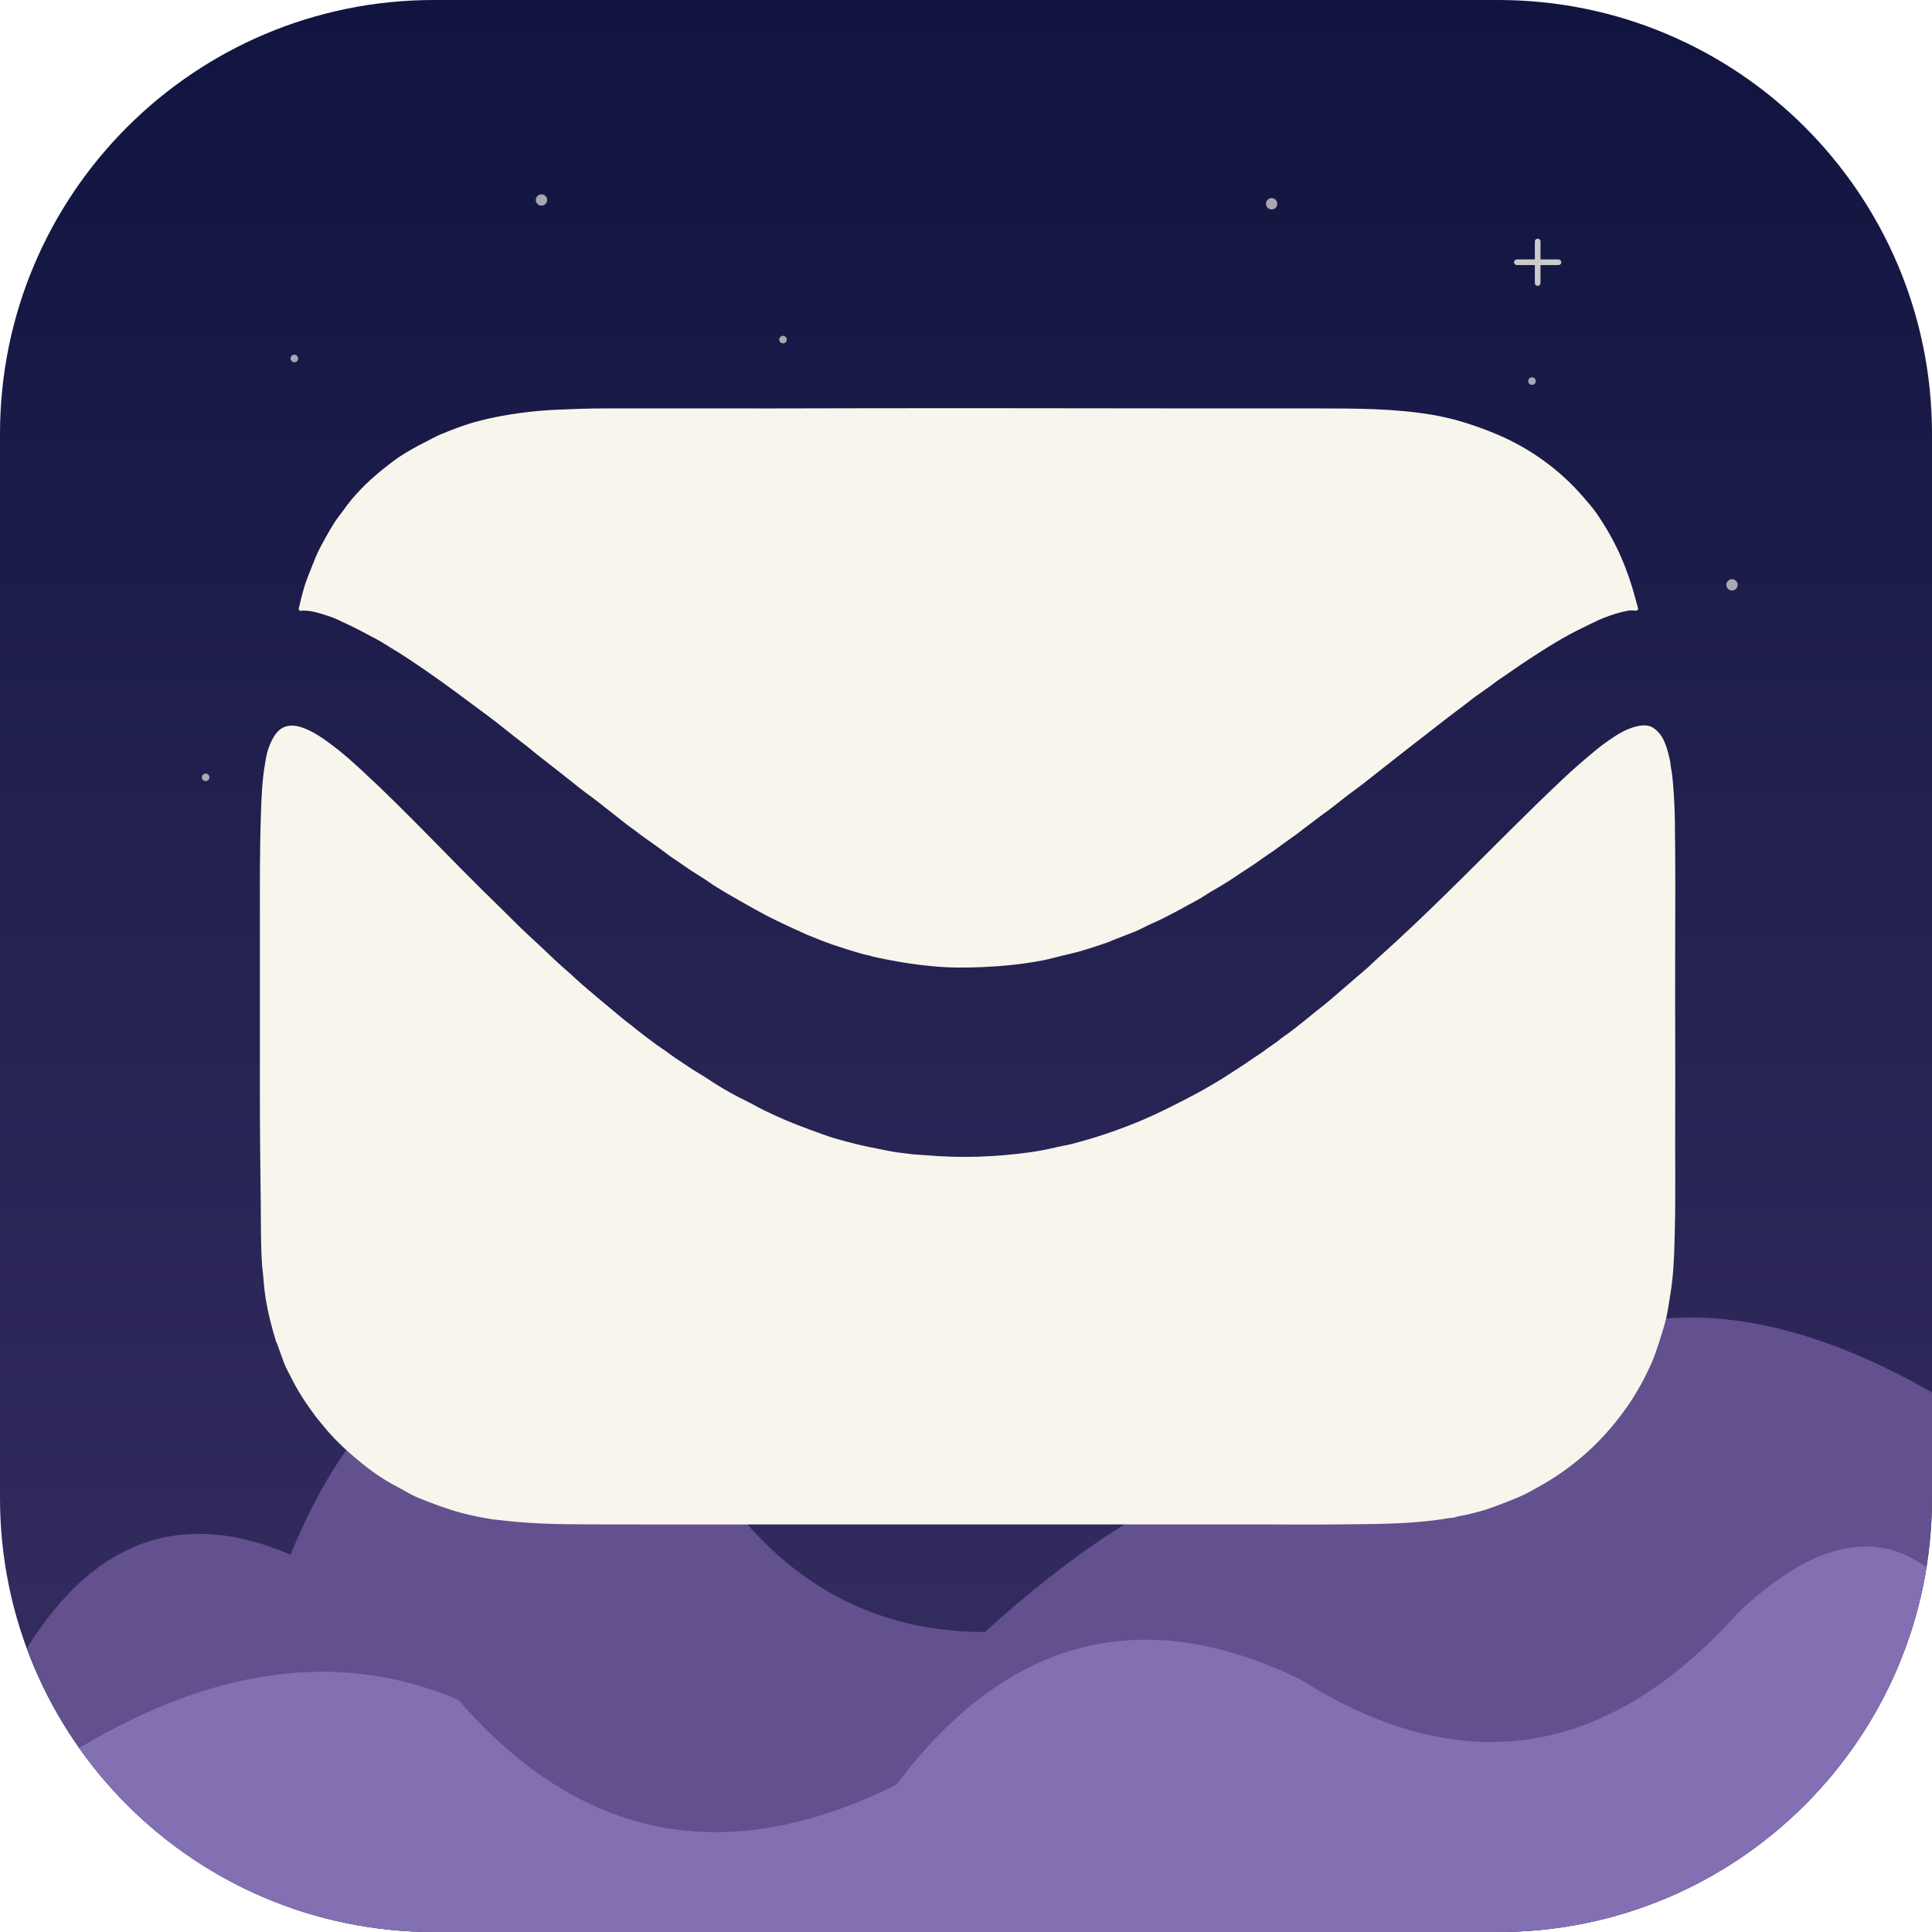
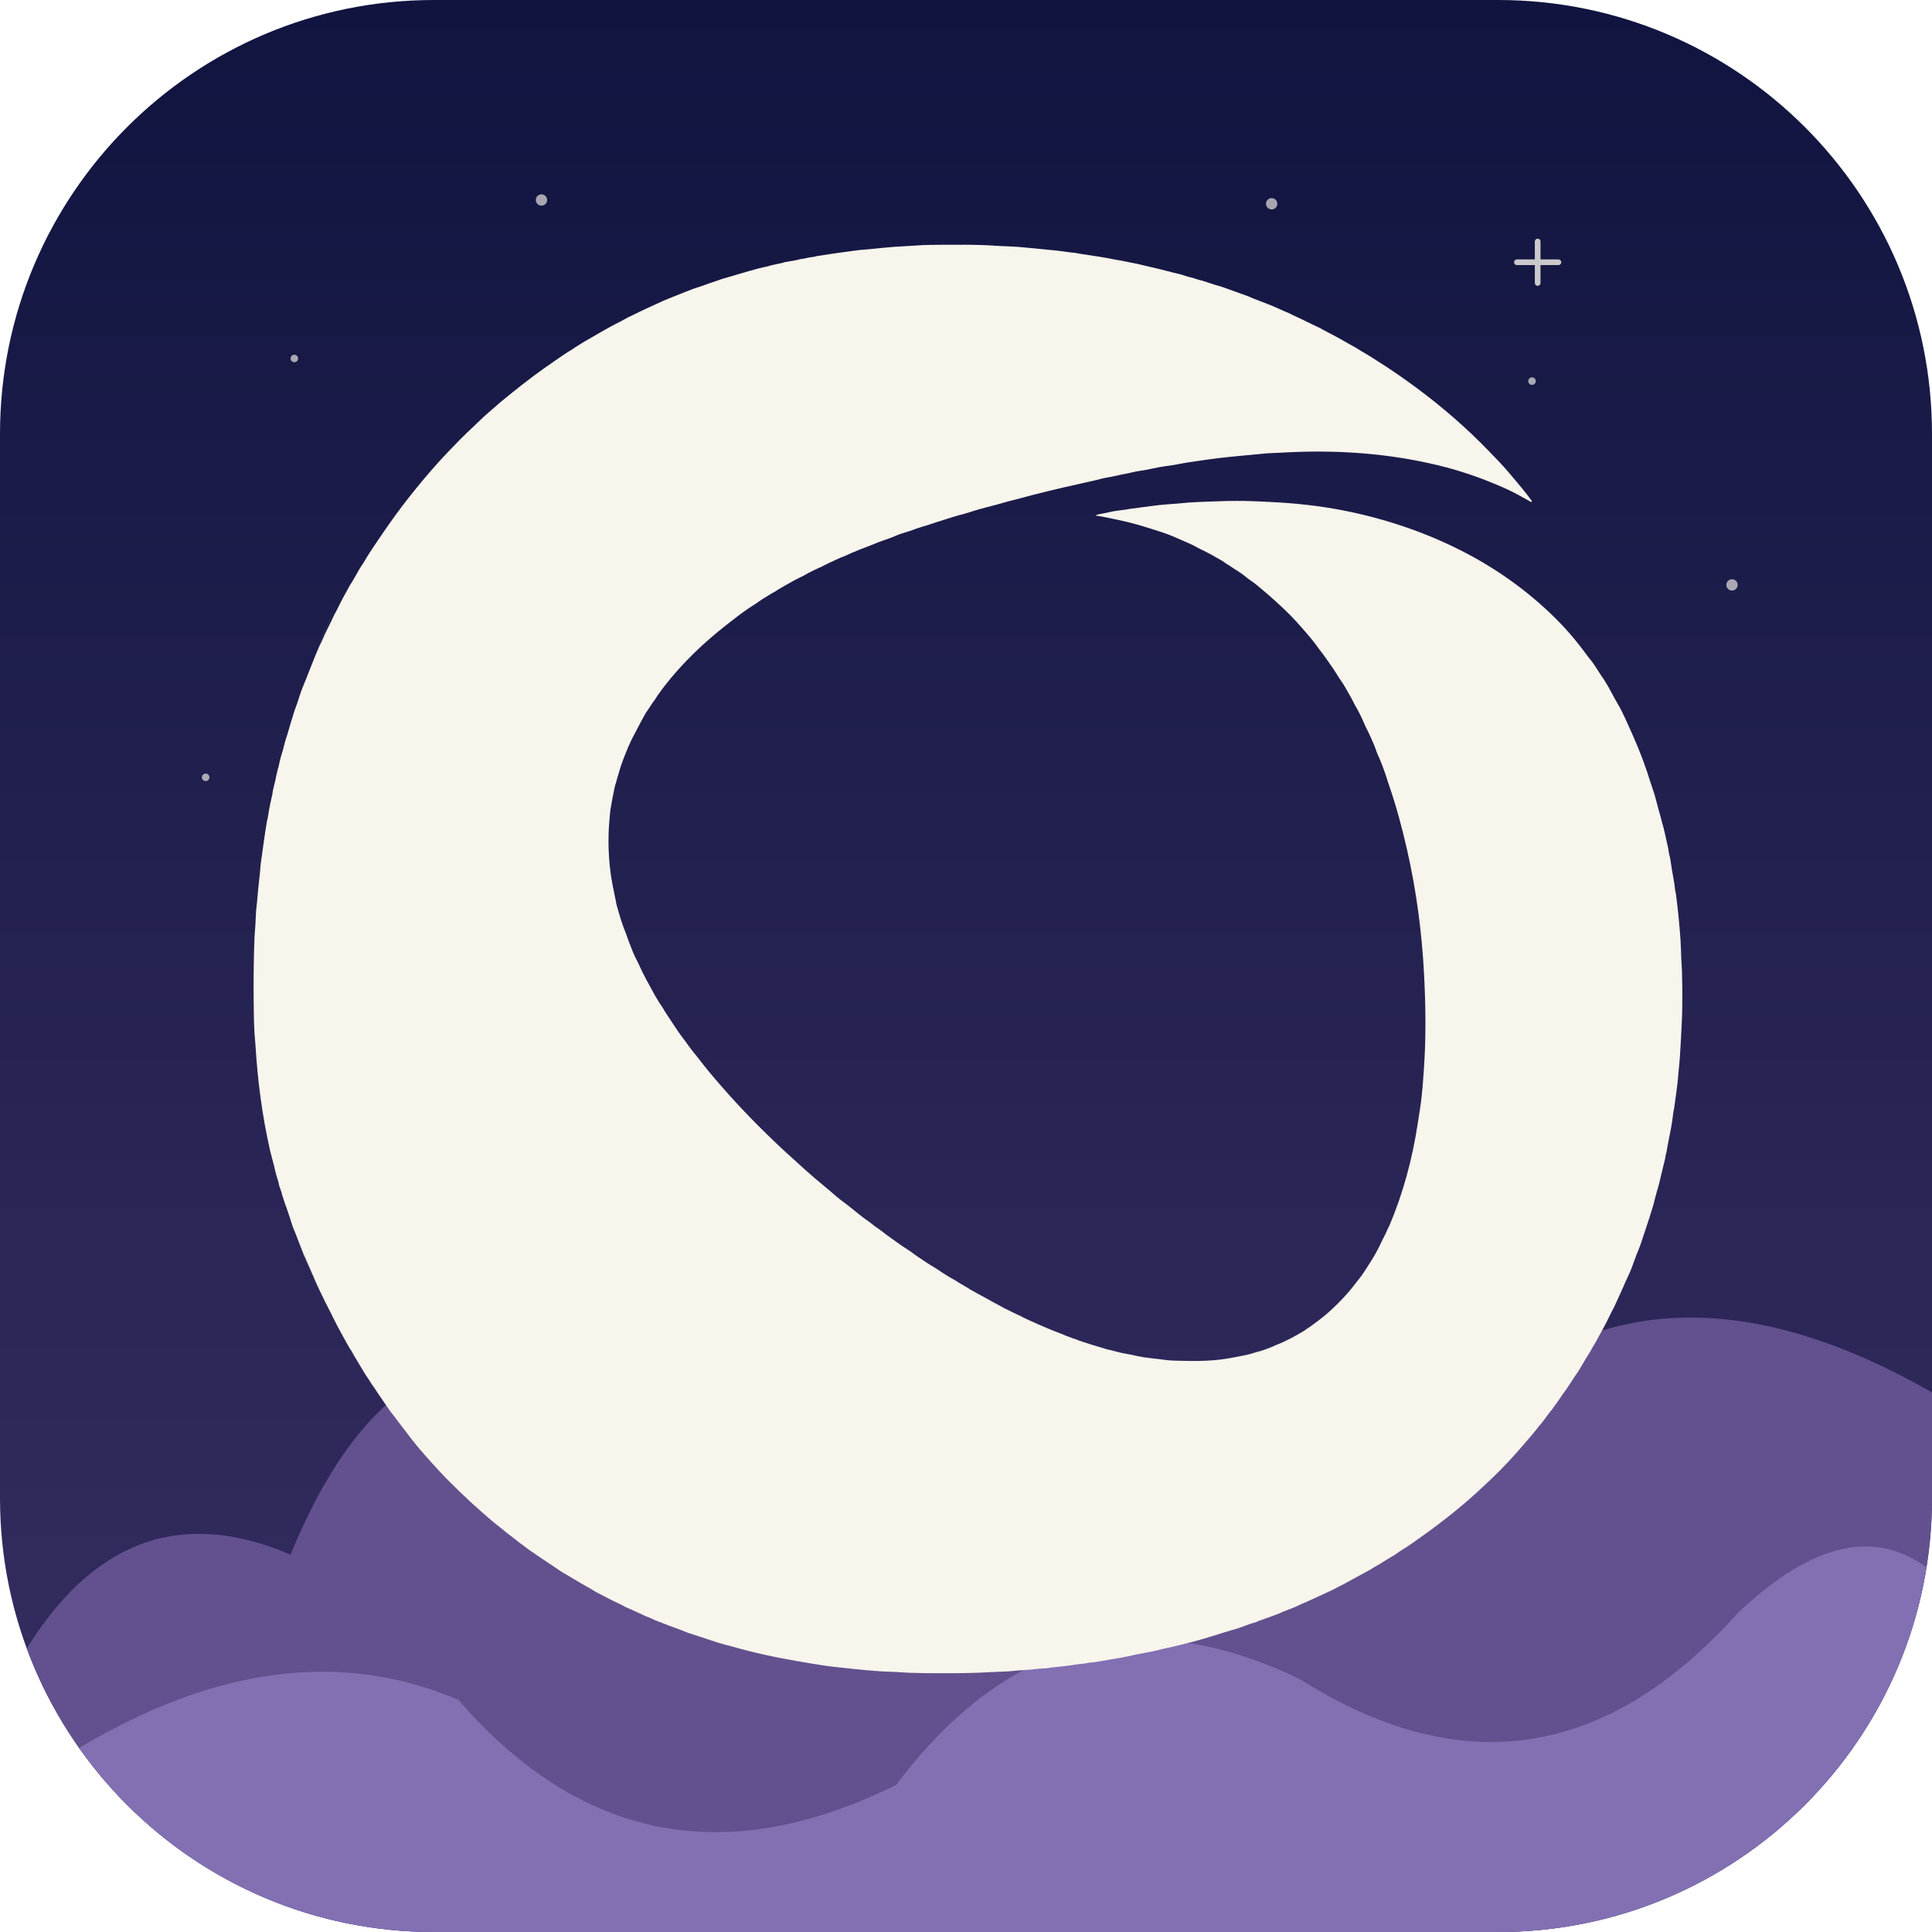
<svg xmlns="http://www.w3.org/2000/svg" viewBox="0 0 1024 1024">
  <defs>
    <linearGradient id="sky" x1="0" y1="0" x2="0" y2="1">
      <stop stop-color="#10143f" />
      <stop offset="1" stop-color="#393064" />
    </linearGradient>
    <clipPath id="tile">
      <rect width="1024" height="1024" rx="230" />
    </clipPath>
  </defs>
  <g clip-path="url(#tile)">
    <rect width="1024" height="1024" fill="url(#sky)" />
    <circle cx="156" cy="190" r="2" fill="#f8f5ec" opacity=".65" />
    <circle cx="287" cy="106" r="3" fill="#f8f5ec" opacity=".65" />
    <circle cx="415" cy="180" r="2" fill="#f8f5ec" opacity=".65" />
    <circle cx="674" cy="108" r="3" fill="#f8f5ec" opacity=".65" />
    <circle cx="812" cy="202" r="2" fill="#f8f5ec" opacity=".65" />
    <circle cx="918" cy="310" r="3" fill="#f8f5ec" opacity=".65" />
    <circle cx="109" cy="412" r="2" fill="#f8f5ec" opacity=".65" />
    <circle cx="740" cy="288" r="2" fill="#f8f5ec" opacity=".65" />
    <path d="M804 139h22m-11-11v22M218 304h14m-7-7v14" stroke="#f8f5ec" stroke-width="3" stroke-linecap="round" opacity=".8" />
    <path d="M0 900Q56 782 154 824Q224 653 365 763Q421 865 522 865Q660 740 745 787Q851 639 1024 738V1024H0Z" fill="#62518e" />
    <path d="M0 955Q133 854 243 901Q340 1013 475 946Q563 829 689 890Q817 971 921 855Q981 798 1024 833V1024H0Z" fill="#8270b3" />
-     <path fill="#f8f5ec" fill-rule="evenodd" d="M304.132 216.815 C298.152 217.072 292.11 217.196 286.149 217.734 C275.466 218.698 264.786 220.318 254.413 222.963 C247.198 224.802 240.101 227.471 233.256 230.368 C230.722 231.44 228.304 232.822 225.851 234.062 C221.157 236.435 216.512 238.961 212.099 241.853 C208.789 244.022 205.663 246.515 202.578 248.992 C194.745 255.282 187.497 262.552 181.735 270.81 C180.247 272.942 178.508 274.949 177.132 277.157 C175.824 279.256 174.556 281.338 173.36 283.504 C171.263 287.305 169.043 291.122 167.374 295.14 C166.499 297.246 165.679 299.369 164.833 301.488 C163.304 305.318 161.739 309.12 160.701 313.124 C160.062 315.586 159.336 318.033 158.834 320.529 C158.762 320.882 158.707 321.238 158.618 321.587 C158.527 321.944 158.213 322.284 158.292 322.645 C158.606 324.074 159.341 323.709 160.264 323.663 C161.409 323.606 161.237 323.618 162.38 323.685 C166.362 323.918 170.237 325.309 174.017 326.489 C177.331 327.523 180.406 329.106 183.537 330.577 C189.286 333.278 194.867 336.287 200.463 339.267 C202.647 340.43 204.68 341.881 206.81 343.137 C212.979 346.776 218.888 350.771 224.793 354.827 C236.3 362.73 247.444 371.117 258.645 379.452 C265.097 384.254 271.258 389.455 277.686 394.291 C280.575 396.466 283.283 398.889 286.149 401.093 C291.832 405.463 297.445 409.926 303.074 414.365 C305.532 416.303 307.931 418.34 310.479 420.16 C316.269 424.293 321.771 428.877 327.405 433.224 C329.521 434.856 331.563 436.611 333.752 438.147 C336.623 440.162 339.326 442.424 342.215 444.409 C345.43 446.619 348.589 448.931 351.736 451.238 C353.486 452.521 355.194 453.917 357.025 455.085 C360.257 457.146 363.294 459.521 366.546 461.562 C369.028 463.12 371.478 464.721 373.95 466.292 C375.729 467.422 377.418 468.769 379.24 469.824 C381.028 470.859 382.73 472.055 384.529 473.077 C393.639 478.25 402.556 483.642 412.033 488.147 C415.906 489.988 419.737 491.873 423.669 493.561 C425.09 494.171 426.454 494.942 427.901 495.501 C432.469 497.262 437.006 499.246 441.653 500.802 C446.895 502.557 452.2 504.241 457.521 505.724 C458.57 506.016 459.641 506.142 460.694 506.408 C461.415 506.59 462.089 506.879 462.81 507.061 C465.25 507.675 467.749 508.096 470.215 508.598 C478.263 510.235 486.363 511.387 494.546 512.158 C503.3 512.983 512.218 512.952 520.992 512.567 C531.621 512.101 542.276 511.036 552.727 509.007 C556.292 508.316 559.784 507.325 563.306 506.462 C566.837 505.597 570.408 504.849 573.884 503.783 C578.135 502.479 582.365 501.102 586.578 499.669 C588.025 499.177 589.397 498.483 590.81 497.931 C593.98 496.691 597.149 495.448 600.331 494.246 C603.964 492.874 607.35 490.866 610.909 489.313 C618.916 485.819 626.488 481.415 634.182 477.287 C637.453 475.531 640.466 473.323 643.702 471.513 C648.42 468.875 652.986 465.892 657.455 462.853 C660.369 460.871 663.42 459.066 666.273 456.992 C669.262 454.818 672.365 452.745 675.438 450.692 C676.539 449.957 677.53 449.07 678.612 448.309 C681.448 446.315 684.217 444.226 687.074 442.263 C688.173 441.508 689.174 440.603 690.248 439.814 C694.506 436.683 698.648 433.369 702.942 430.294 C705.848 428.213 708.601 425.973 711.405 423.759 C715.22 420.747 719.21 417.954 723.041 414.956 C734.324 406.126 745.534 397.199 756.893 388.466 C762.883 383.861 768.774 379.134 774.876 374.671 C777.381 372.839 779.718 370.757 782.281 369.002 C785.135 367.047 787.912 364.982 790.744 362.995 C791.827 362.236 792.814 361.332 793.917 360.602 C799.254 357.071 804.43 353.303 809.785 349.798 C819.36 343.532 829.063 337.36 839.405 332.457 C842.927 330.788 846.345 328.95 849.984 327.512 C854.093 325.888 858.324 324.543 862.678 323.709 C863.686 323.516 864.829 323.5 865.851 323.565 C866.737 323.621 867.154 323.933 867.967 323.298 C868.537 322.853 868.087 322.001 867.967 321.551 C867.499 319.795 866.992 318.05 866.521 316.298 C864.566 309.023 862.177 302.033 859.148 295.14 C855.574 287.007 851.136 279.169 846.058 271.868 C843.974 268.873 841.521 266.167 839.15 263.405 C826.904 249.139 811.196 237.789 793.917 230.439 C782.704 225.669 771.058 221.872 759.008 219.837 C739.122 216.48 718.83 216.522 698.711 216.47 C673.675 216.406 648.639 216.505 623.603 216.454 C552.024 216.308 480.439 216.296 408.86 216.479 C386.645 216.536 364.43 216.386 342.215 216.464 C329.526 216.508 316.814 216.27 304.132 216.815 Z M151.802 384.966 C146.584 386.325 143.915 392.123 142.288 396.694 C141.318 399.418 140.87 402.321 140.392 405.157 C138.915 413.937 138.588 422.717 138.283 431.603 C137.62 450.984 137.744 470.393 137.744 489.785 C137.744 519.758 137.769 549.731 137.747 579.702 C137.732 599.097 137.98 618.491 138.201 637.884 C138.325 648.8 138.161 659.781 138.904 670.678 C139.001 672.099 139.244 673.492 139.368 674.909 C139.772 679.52 140.107 684.088 140.867 688.661 C142.118 696.191 144.024 703.592 146.272 710.876 C146.554 711.791 146.447 711.093 146.764 711.934 C148.085 715.443 149.268 719.004 150.596 722.512 C151.571 725.086 152.993 727.457 154.2 729.917 C157.876 737.409 162.528 744.403 167.54 751.074 C168.633 752.529 169.881 753.88 171.012 755.306 C176.234 761.882 182.41 767.759 188.826 773.153 C195.383 778.666 202.352 783.815 209.983 787.737 C213.878 789.739 217.548 792.159 221.62 793.835 C229.231 796.968 236.933 799.812 244.893 801.956 C250.088 803.356 255.463 804.312 260.76 805.239 C262.158 805.483 263.585 805.525 264.992 805.692 C267.817 806.026 270.618 806.346 273.454 806.602 C290.683 808.159 308.008 807.922 325.289 807.977 C350.325 808.057 375.361 807.994 400.397 807.987 C468.452 807.967 536.507 807.972 604.562 807.972 C626.777 807.972 648.992 807.946 671.207 807.979 C683.546 807.997 695.893 808.118 708.231 807.978 C722.701 807.814 737.175 807.921 751.603 806.675 C756.939 806.214 762.2 805.639 767.471 804.715 C768.519 804.531 769.601 804.524 770.645 804.316 C771.387 804.167 772.031 803.887 772.76 803.707 C773.807 803.449 774.88 803.368 775.934 803.145 C778.774 802.543 781.592 801.788 784.397 801.049 C789.099 799.809 793.615 797.94 798.149 796.227 C801.001 795.149 803.841 794.021 806.612 792.758 C809.882 791.267 812.994 789.403 816.132 787.666 C831.335 779.252 844.947 767.766 855.887 754.248 C860.24 748.869 864.27 743.361 867.667 737.322 C868.85 735.219 870.218 733.162 871.248 730.975 C872.596 728.116 874.134 725.332 875.372 722.422 C876.831 718.994 878.052 715.477 879.185 711.934 C880.64 707.382 882.138 702.851 883.223 698.182 C883.79 695.742 884.18 693.25 884.555 690.777 C885.144 686.9 885.825 683.04 886.269 679.14 C887.307 670.039 887.482 660.785 887.694 651.636 C888.143 632.25 887.798 612.845 887.883 593.455 C888.011 564.188 887.793 534.919 887.872 505.653 C887.936 482.031 888.069 458.397 887.712 434.777 C887.621 428.776 887.317 422.776 886.849 416.793 C886.599 413.593 886.344 410.42 885.718 407.273 C885.439 405.873 885.402 404.44 885.119 403.041 C884.684 400.886 884.139 398.786 883.482 396.694 C882.368 393.147 880.863 389.719 878.048 387.174 C877.005 386.23 875.69 385.254 874.314 384.87 C871.459 384.073 868.617 384.583 865.851 385.418 C860.305 387.095 855.724 390.285 851.041 393.569 C848.086 395.641 845.347 398.002 842.578 400.312 C837.837 404.269 833.213 408.33 828.714 412.562 C819.443 421.281 810.351 430.173 801.322 439.142 C778.018 462.291 754.948 485.784 730.446 507.672 C728.646 509.281 726.936 510.992 725.157 512.625 C723.103 514.509 720.934 516.27 718.81 518.073 C716.318 520.188 713.911 522.396 711.405 524.497 C707.173 528.044 703.126 531.765 698.711 535.092 C696.407 536.828 694.223 538.755 691.973 540.562 C687.979 543.77 683.906 547.025 679.669 549.9 C678.926 550.405 678.277 551.057 677.554 551.591 C675.469 553.13 673.313 554.569 671.207 556.078 C670.491 556.59 669.828 557.185 669.091 557.665 C663.417 561.362 657.938 565.324 652.165 568.872 C650.736 569.751 649.386 570.793 647.934 571.634 C643.704 574.082 639.56 576.722 635.24 579.012 C625.499 584.175 615.773 589.273 605.62 593.584 C593.302 598.814 580.517 603.152 567.537 606.448 C565.092 607.069 562.58 607.421 560.132 608.015 C555.608 609.112 551.001 610.014 546.38 610.664 C527.822 613.273 508.993 613.932 490.314 612.264 C487.855 612.045 485.357 611.996 482.909 611.681 C480.447 611.365 477.96 611.117 475.504 610.771 C472.316 610.321 469.148 609.588 465.983 609 C458.115 607.537 450.397 605.679 442.711 603.427 C438.058 602.064 433.513 600.269 428.959 598.627 C420.689 595.645 412.526 592.196 404.628 588.324 C401.77 586.923 399.031 585.259 396.165 583.874 C390.024 580.908 383.936 577.501 378.182 573.832 C375.723 572.263 373.305 570.567 370.777 569.107 C366.398 566.58 362.324 563.589 358.083 560.852 C355.905 559.447 353.908 557.745 351.736 556.327 C346.982 553.224 342.53 549.592 337.983 546.191 C336.892 545.374 335.915 544.403 334.81 543.602 C331.128 540.936 327.737 537.923 324.231 535.038 C318.89 530.643 313.615 526.175 308.364 521.67 C306.553 520.117 304.841 518.434 303.074 516.829 C300.631 514.611 298.086 512.509 295.669 510.259 C291.068 505.976 286.573 501.591 281.917 497.367 C275.363 491.42 269.228 485.007 262.876 478.848 C238.986 455.685 216.458 431.109 192 408.539 C186.877 403.811 181.729 399.17 176.132 395.002 C173.063 392.716 169.97 390.402 166.612 388.562 C162.214 386.154 156.914 383.634 151.802 384.966 Z" />
+     <path fill="#f8f5ec" fill-rule="evenodd" d="M484.644 130.188 C481.111 130.483 477.563 130.549 474.029 130.823 C469.395 131.181 464.768 131.656 460.147 132.136 C458.517 132.305 456.873 132.337 455.247 132.545 C447.88 133.486 440.531 134.514 433.199 135.686 C432.62 135.778 432.128 135.97 431.566 136.091 C430.488 136.322 429.379 136.337 428.3 136.56 C427.743 136.675 427.223 136.864 426.667 136.979 C425.858 137.146 425.028 137.184 424.217 137.335 C423.64 137.442 423.148 137.628 422.584 137.756 C420.429 138.248 418.218 138.514 416.051 138.936 C415.466 139.05 414.988 139.27 414.418 139.408 C412.527 139.868 410.584 140.142 408.702 140.633 C408.091 140.793 407.699 140.996 407.069 141.133 C405.433 141.49 403.789 141.815 402.169 142.24 C395.583 143.967 389.118 146.062 382.571 147.887 C381.915 148.07 381.577 148.296 380.938 148.495 C377.906 149.437 374.942 150.551 371.955 151.605 C370.601 152.083 369.222 152.448 367.872 152.941 C362.38 154.944 356.994 157.284 351.541 159.406 C350.373 159.861 351.756 159.434 350.724 159.847 C348.779 160.626 346.922 161.595 345.008 162.438 C340.873 164.258 336.854 166.331 332.759 168.284 C331.361 168.95 330.061 169.833 328.676 170.506 C321.95 173.774 315.595 177.768 309.078 181.454 C307.69 182.239 306.382 183.204 304.995 183.998 C304.428 184.322 303.931 184.814 303.362 185.137 C300.245 186.905 297.345 189.024 294.38 191.035 C286.505 196.374 278.913 202.061 271.515 208.062 C269.334 209.831 267.123 211.569 264.983 213.388 C263.057 215.023 261.21 216.74 259.266 218.357 C256.416 220.728 253.81 223.432 251.101 225.961 C248.582 228.31 246.062 230.665 243.661 233.136 C239.488 237.428 235.295 241.728 231.316 246.201 C221.193 257.579 211.771 269.561 203.197 282.131 C199.533 287.503 195.811 292.837 192.535 298.462 C191.889 299.571 191.053 300.601 190.44 301.729 C189.545 303.375 188.557 304.981 187.662 306.628 C186.758 308.292 185.586 309.838 184.73 311.528 C183.477 314.001 181.964 316.374 180.757 318.877 C179.829 320.802 178.814 322.672 177.884 324.593 C177.75 324.871 177.501 325.126 177.373 325.41 C175.154 330.346 172.521 335.078 170.458 340.108 C170.117 340.942 169.612 341.728 169.263 342.558 C168.576 344.191 167.862 345.815 167.204 347.458 C134.61 428.898 203.59 256.208 166.759 348.274 C165.236 352.08 163.734 355.88 162.256 359.707 C161.624 361.343 160.877 362.954 160.279 364.606 C159.302 367.302 158.36 370.032 157.512 372.772 C157.085 374.152 156.464 375.473 156.042 376.855 C154.878 380.67 153.642 384.442 152.593 388.287 C152.218 389.662 151.725 391.01 151.309 392.37 C150.817 393.982 150.476 395.645 150.034 397.269 C149.661 398.638 149.17 399.985 148.8 401.353 C148.363 402.966 148.03 404.62 147.678 406.252 C147.547 406.859 147.331 407.296 147.181 407.885 C146.905 408.972 146.707 410.069 146.417 411.151 C146.202 411.958 146.155 412.792 145.954 413.601 C145.551 415.231 145.106 416.858 144.743 418.501 C144.565 419.31 144.52 420.139 144.358 420.951 C143.978 422.864 143.481 424.756 143.092 426.667 C142.652 428.83 142.335 431.024 141.961 433.199 C141.818 434.028 141.555 434.82 141.419 435.649 C140.218 442.98 139.221 450.337 138.209 457.697 C137.986 459.321 137.969 460.969 137.78 462.596 C137.177 467.764 136.654 472.926 136.227 478.112 C136.092 479.749 135.842 481.374 135.718 483.011 C135.532 485.458 135.508 487.912 135.361 490.36 C135.229 492.541 134.981 494.709 134.893 496.893 C134.489 506.963 134.376 517.031 134.427 527.107 C134.461 533.904 134.507 540.733 134.877 547.521 C134.996 549.704 135.279 551.873 135.41 554.054 C136.54 572.731 138.966 591.351 143.092 609.582 C143.713 612.327 144.544 615.021 145.22 617.748 C145.623 619.373 145.935 621.042 146.407 622.648 C146.807 624.007 147.265 625.362 147.635 626.731 C147.78 627.267 147.818 627.829 147.968 628.364 C148.277 629.465 148.733 630.553 149.105 631.63 C149.746 633.483 149.013 631.416 149.534 633.263 C149.998 634.91 150.631 636.519 151.112 638.163 C151.286 638.759 151.565 639.212 151.747 639.796 C152.259 641.448 152.874 643.051 153.403 644.695 C154.017 646.601 154.591 648.52 155.255 650.412 C155.643 651.517 156.198 652.579 156.594 653.678 C157.981 657.524 159.56 661.292 161.003 665.11 C162.369 668.726 160.639 663.95 161.429 665.927 C162.864 669.518 164.541 672.97 166.02 676.542 C178.828 707.491 139.783 612.636 166.478 677.359 C169.951 685.779 174.313 693.709 178.33 701.856 C179.557 704.345 181.02 706.742 182.286 709.206 C183.28 711.141 184.484 713.003 185.519 714.922 C185.821 715.482 185.76 715.115 186.101 715.738 C188.22 719.623 190.616 723.35 192.852 727.171 C194.159 729.404 195.761 731.461 197.052 733.703 C197.385 734.282 197.892 734.773 198.246 735.337 C200.695 739.237 203.43 742.932 205.984 746.769 C207.113 748.466 208.5 750.01 209.687 751.668 C211.482 754.178 213.492 756.525 215.306 759.018 C220.703 766.434 226.936 773.279 233.136 780.029 C236.778 783.996 240.707 787.745 244.568 791.497 C248.282 795.105 252.098 798.572 256 801.973 C258.948 804.543 261.861 807.12 264.983 809.48 C266.108 810.332 267.132 811.319 268.249 812.182 C269.874 813.437 271.494 814.689 273.148 815.904 C273.991 816.523 274.73 817.287 275.598 817.874 C277.552 819.196 279.356 820.752 281.314 822.067 C285.133 824.631 288.869 827.288 292.746 829.761 C294.672 830.989 296.48 832.432 298.462 833.572 C303.385 836.403 308.174 839.417 313.161 842.133 C314.266 842.735 315.297 843.528 316.427 844.084 C319.444 845.568 322.35 847.253 325.41 848.681 C327.052 849.447 328.662 850.293 330.309 851.057 C332.627 852.131 328.166 850.262 331.126 851.568 C333.849 852.769 336.552 854.012 339.292 855.215 C340.116 855.577 340.91 856.057 341.742 856.397 C342.827 856.84 343.932 857.249 345.008 857.722 C345.824 858.081 346.629 858.523 347.458 858.848 C352.067 860.655 356.68 862.429 361.34 864.099 C362.437 864.492 363.503 865.028 364.606 865.409 C368.397 866.719 372.254 867.808 376.038 869.15 C378.974 870.192 382.015 871.088 385.021 871.931 C387.619 872.66 384.051 871.538 386.654 872.293 C398.454 875.718 410.461 878.371 422.584 880.432 C428.826 881.493 435.071 882.629 441.365 883.374 C449.507 884.337 457.686 885.159 465.863 885.78 C468.852 886.008 471.852 886.029 474.845 886.179 C477.296 886.301 479.743 886.528 482.195 886.618 C487.633 886.818 493.084 886.838 498.526 886.851 C507.512 886.873 516.505 886.786 525.474 886.246 C528.465 886.066 531.465 886.036 534.456 885.85 C535.822 885.765 537.176 885.574 538.539 885.465 C540.986 885.268 543.442 885.169 545.888 884.965 C547.525 884.828 549.148 884.574 550.788 884.442 C552.146 884.332 553.516 884.325 554.871 884.169 C555.963 884.043 557.042 883.842 558.137 883.724 C562.5 883.255 566.87 882.829 571.203 882.117 C572.556 881.894 573.931 881.857 575.285 881.644 C576.106 881.515 576.91 881.305 577.735 881.201 C578.821 881.063 579.923 881.056 581.002 880.86 C585.621 880.018 590.26 879.304 594.884 878.478 C597.072 878.087 599.24 877.541 601.416 877.087 C604.672 876.408 607.956 875.864 611.215 875.202 C613.134 874.812 615.015 874.209 616.931 873.812 C622.962 872.563 628.947 871.038 634.896 869.444 C639.016 868.34 643.07 866.958 647.145 865.728 C650.137 864.824 653.131 863.933 656.128 863.031 C658.062 862.449 659.952 861.64 661.844 860.963 C663.188 860.481 664.577 860.135 665.927 859.678 C667.853 859.025 665.132 859.839 666.743 859.268 C669.471 858.3 672.193 857.343 674.909 856.345 C676.272 855.844 677.627 855.263 678.992 854.755 C679.282 854.647 679.52 854.424 679.809 854.313 C682.27 853.367 684.725 852.453 687.158 851.423 C687.986 851.072 688.776 850.58 689.608 850.24 C694.867 848.086 699.932 845.546 705.123 843.211 C707.344 842.212 709.43 840.918 711.655 839.909 C712.779 839.4 713.835 838.697 714.922 838.12 C716.569 837.245 718.185 836.329 719.821 835.45 C721.999 834.28 724.166 833.056 726.354 831.916 C726.649 831.762 726.88 831.503 727.171 831.341 C728.815 830.421 730.415 829.411 732.07 828.507 C732.637 828.198 733.143 827.728 733.703 827.41 C735.354 826.474 736.946 825.42 738.603 824.494 C740.032 823.694 741.288 822.583 742.686 821.741 C746.923 819.187 750.918 816.256 754.935 813.372 C765.794 805.575 776.25 797.244 785.965 788.028 C787.569 786.507 789.234 785.052 790.823 783.515 C796.444 778.077 801.85 772.296 806.947 766.367 C809.724 763.136 812.579 759.973 815.143 756.568 C815.783 755.718 816.545 754.959 817.197 754.118 C818.446 752.506 819.698 750.894 820.857 749.218 C821.448 748.364 822.214 747.626 822.802 746.769 C824.309 744.569 825.981 742.477 827.424 740.236 C828.324 738.838 829.372 737.52 830.319 736.153 C831.804 734.01 833.185 731.81 834.596 729.62 C835.305 728.52 836.167 727.485 836.825 726.354 C838.26 723.89 839.786 721.487 841.184 719.005 C841.807 717.899 842.648 716.874 843.217 715.738 C844.197 713.782 845.501 711.988 846.47 710.022 C847.299 708.338 848.31 706.776 849.191 705.123 C850.917 701.882 852.596 698.629 854.173 695.324 C854.568 694.494 855.084 693.708 855.465 692.874 C857.578 688.238 859.738 683.676 861.729 678.992 C862.657 676.81 863.818 674.695 864.638 672.459 C865.535 670.011 866.457 667.568 867.344 665.11 C868.037 663.19 868.961 661.339 869.597 659.394 C871.73 652.869 874.007 646.384 875.971 639.796 C876.776 637.095 877.343 634.332 878.133 631.63 C878.529 630.276 878.982 628.922 879.31 627.547 C880.35 623.188 881.365 618.821 882.468 614.482 C882.673 613.674 882.723 612.846 882.888 612.032 C883.005 611.456 883.202 610.966 883.328 610.399 C883.507 609.592 883.559 608.76 883.72 607.949 C884.423 604.413 885.136 600.881 885.791 597.333 C886.29 594.631 886.567 591.884 886.969 589.168 C887.091 588.342 887.315 587.543 887.436 586.718 C888.033 582.641 888.513 578.548 889.069 574.469 C889.327 572.577 889.394 570.652 889.602 568.753 C890.284 562.514 890.673 556.24 890.974 549.971 C891.223 544.797 891.544 539.638 891.629 534.456 C891.735 527.928 891.683 521.384 891.482 514.858 C891.414 512.677 891.214 510.505 891.118 508.325 C890.975 505.061 890.942 501.787 890.724 498.526 C890.178 490.351 889.381 482.146 888.298 474.029 C888.188 473.202 887.959 472.402 887.834 471.579 C887.668 470.494 887.61 469.397 887.438 468.313 C887.049 465.856 886.552 463.414 886.141 460.963 C885.732 458.525 885.484 456.028 884.944 453.614 C884.817 453.044 884.617 452.566 884.513 451.981 C884.367 451.168 884.352 450.337 884.163 449.531 C883.334 445.999 882.581 442.457 881.786 438.916 C881.652 438.319 881.44 437.866 881.29 437.282 C880.521 434.275 879.72 431.28 878.866 428.3 C878.167 425.863 877.609 423.381 876.889 420.951 C876.237 418.749 875.372 416.613 874.706 414.418 C872.26 406.356 869.245 398.436 865.857 390.737 C863.804 386.068 861.761 381.445 859.519 376.855 C858.426 374.616 857.033 372.515 855.868 370.322 C854.707 368.134 853.509 365.956 852.316 363.789 C851.55 362.399 850.605 361.091 849.827 359.707 C849.504 359.133 848.999 358.637 848.665 358.073 C847.508 356.121 846.161 354.286 844.96 352.357 C843.874 350.613 842.427 349.116 841.229 347.458 C835.937 340.134 829.997 333.156 823.528 326.83 C809.721 313.33 794.047 302.081 776.982 293.131 C756.527 282.403 734.323 274.903 711.655 270.484 C698.757 267.969 685.584 266.607 672.459 266.02 C668.376 265.837 664.299 265.587 660.211 265.518 C653.674 265.408 647.141 265.583 640.612 265.861 C637.075 266.013 633.528 266.099 629.997 266.357 C628.087 266.497 626.189 266.74 624.281 266.887 C619.931 267.222 615.539 267.481 611.215 268.088 C607.139 268.66 603.039 269.101 598.966 269.7 C598.144 269.822 597.342 270.022 596.517 270.132 C593.606 270.518 590.576 270.793 587.727 271.515 C586.051 271.94 584.322 272.146 582.635 272.534 C582.488 272.568 580.939 272.901 580.939 273.148 C580.939 273.456 581.52 273.353 581.818 273.426 C582.622 273.622 583.456 273.669 584.268 273.82 C587.821 274.479 591.348 275.325 594.884 276.06 C600.438 277.216 605.815 278.916 611.215 280.613 C614.786 281.735 618.387 282.854 621.831 284.334 C624.828 285.623 627.839 286.913 630.813 288.244 C632.77 289.12 634.596 290.276 636.529 291.182 C640.432 293.012 644.248 295.172 647.962 297.368 C648.528 297.703 649.023 298.195 649.595 298.52 C651.003 299.32 652.328 300.267 653.678 301.163 C655.029 302.06 656.425 302.887 657.761 303.806 C659.448 304.966 660.959 306.402 662.66 307.533 C665.272 309.27 667.611 311.333 670.01 313.346 C671.96 314.982 673.854 316.616 675.726 318.349 C677.634 320.115 679.568 321.859 681.442 323.661 C685.21 327.283 688.752 331.257 692.171 335.209 C694.659 338.085 697.09 341.068 699.254 344.191 C699.843 345.041 700.588 345.788 701.174 346.641 C703.791 350.449 706.614 354.098 708.971 358.073 C710.13 360.027 711.574 361.816 712.692 363.789 C714.521 367.018 716.479 370.242 718.076 373.589 C718.474 374.424 719.041 375.217 719.482 376.038 C721.04 378.944 722.482 381.988 723.744 385.021 C724.092 385.858 724.598 386.647 724.98 387.471 C726.107 389.899 727.257 392.352 728.283 394.82 C728.727 395.888 729.118 396.994 729.496 398.086 C730.07 399.75 730.901 401.35 731.555 402.986 C732.417 405.14 733.263 407.331 734.031 409.518 C734.784 411.661 735.409 413.852 736.153 416.001 C740.043 427.237 743.125 438.747 745.764 450.348 C750.704 472.058 753.647 494.25 754.789 516.491 C755.626 532.809 755.879 549.175 754.764 565.486 C754.41 570.662 754.089 575.843 753.526 581.002 C752.99 585.92 752.149 590.812 751.402 595.7 C748.583 614.154 743.707 632.431 736.393 649.595 C736.04 650.424 735.538 651.212 735.205 652.045 C734.305 654.297 733.056 656.371 732.058 658.577 C731.178 660.524 730.163 662.429 729.132 664.293 C727.122 667.927 724.752 671.418 722.499 674.909 C721.393 676.623 719.989 678.173 718.771 679.809 C715.865 683.713 712.653 687.342 709.206 690.778 C705.884 694.09 702.393 697.319 698.59 700.065 C696.681 701.444 694.902 702.952 692.874 704.159 C692.305 704.498 691.81 704.996 691.241 705.335 C686.255 708.309 681.177 711.117 675.726 713.134 C675.437 713.241 675.195 713.451 674.909 713.566 C672.763 714.431 670.568 715.289 668.376 716.018 C668.256 716.058 666.866 716.373 666.743 716.407 C665.375 716.775 664.022 717.235 662.66 717.631 C660.804 718.171 658.837 718.496 656.944 718.876 C652.615 719.747 648.285 720.513 643.879 720.908 C638.451 721.394 632.991 721.419 627.547 721.287 C624.826 721.22 622.095 721.212 619.381 720.99 C618.01 720.878 616.662 720.652 615.298 720.489 C612.301 720.129 609.302 719.824 606.316 719.386 C604.124 719.064 601.947 718.535 599.783 718.073 C597.62 717.61 595.393 717.35 593.25 716.79 C591.62 716.364 589.992 715.901 588.351 715.514 C587.715 715.364 587.347 715.364 586.718 715.174 C585.357 714.764 584.002 714.302 582.635 713.911 C579.625 713.051 576.615 712.128 573.652 711.116 C572.844 710.84 572.005 710.568 571.203 710.276 C570.918 710.173 570.674 709.972 570.386 709.878 C569.426 709.562 569.704 709.754 568.753 709.393 C567.399 708.88 566.026 708.387 564.67 707.871 C564.384 707.762 564.14 707.557 563.853 707.451 C557.49 705.088 551.244 702.422 545.072 699.589 C543.979 699.088 542.901 698.537 541.805 698.032 C541.003 697.663 541.784 697.881 540.989 697.539 C537.94 696.226 534.993 694.658 532.006 693.211 C530.615 692.537 529.317 691.645 527.923 690.973 C525.969 690.031 524.14 688.841 522.207 687.845 C519.45 686.425 516.772 684.836 514.042 683.359 C513.748 683.2 513.517 682.942 513.225 682.782 C511.567 681.875 509.983 680.831 508.325 679.916 C507.767 679.607 507.252 679.161 506.692 678.86 C504.19 677.513 501.734 676.012 499.343 674.465 C498.251 673.759 497.198 672.951 496.077 672.29 C492.45 670.153 488.926 667.8 485.461 665.403 C484.098 664.46 482.788 663.367 481.378 662.5 C479.147 661.127 476.986 659.58 474.845 658.061 C473.207 656.899 471.617 655.666 469.946 654.551 C469.084 653.977 468.346 653.229 467.496 652.641 C466.121 651.69 464.785 650.689 463.413 649.733 C462.562 649.14 461.825 648.375 460.963 647.796 C457.546 645.501 454.378 642.851 451.164 640.279 C449.288 638.777 447.36 637.329 445.448 635.872 C442.623 633.717 440.049 631.235 437.282 629.009 C429.931 623.093 423.049 616.634 416.051 610.311 C412.695 607.279 409.493 604.117 406.252 600.965 C395.503 590.508 385.298 579.467 375.712 567.936 C373.938 565.802 372.222 563.603 370.529 561.404 C369.045 559.474 367.438 557.637 365.98 555.687 C364.686 553.958 363.489 552.153 362.156 550.454 C360.2 547.96 358.433 545.277 356.704 542.622 C354.76 539.639 352.714 536.731 350.941 533.64 C350.616 533.072 350.131 532.573 349.806 532.006 C348.708 530.09 347.431 528.241 346.398 526.29 C343.814 521.412 340.99 516.646 338.791 511.592 C337.83 509.383 336.562 507.294 335.64 505.059 C334.09 501.302 332.697 497.465 331.352 493.627 C330.168 490.248 331.867 495.34 330.946 492.81 C330.356 491.19 329.782 489.544 329.243 487.911 C328.353 485.216 327.639 482.464 326.836 479.745 C326.599 478.943 326.529 478.109 326.353 477.295 C325.767 474.58 325.213 471.863 324.687 469.129 C323.443 462.668 322.755 456.119 322.567 449.531 C322.419 444.334 322.565 439.187 323.076 434.016 C323.237 432.384 323.286 430.738 323.548 429.116 C324.209 425.014 324.993 420.928 325.871 416.868 C325.996 416.287 326.228 415.799 326.372 415.234 C326.865 413.302 327.445 411.427 328.02 409.518 C328.428 408.163 328.784 406.768 329.262 405.435 C330.746 401.303 332.382 397.193 334.194 393.187 C335.078 391.233 336.182 389.386 337.142 387.471 C338.519 384.723 340.005 382 341.473 379.305 C342.708 377.037 344.356 374.979 345.692 372.772 C346.04 372.198 346.541 371.705 346.895 371.139 C348.483 368.604 350.238 366.159 352.068 363.789 C361.744 351.268 373.372 340.264 385.837 330.586 C390.339 327.091 394.855 323.506 399.719 320.52 C401.118 319.661 402.414 318.618 403.802 317.744 C406.219 316.221 408.637 314.686 411.151 313.337 C411.445 313.18 411.682 312.931 411.968 312.76 C413.32 311.951 414.68 311.122 416.051 310.354 C419.268 308.552 422.511 306.704 425.85 305.165 C426.691 304.778 427.469 304.203 428.3 303.783 C430.721 302.557 433.157 301.334 435.649 300.261 C436.484 299.901 437.265 299.37 438.099 299.001 C439.749 298.27 441.365 297.474 442.998 296.703 C444.597 295.949 446.252 295.263 447.898 294.636 C449.011 294.212 450.067 293.618 451.164 293.157 C454.132 291.909 457.116 290.657 460.147 289.559 C461.798 288.96 463.426 288.277 465.046 287.609 C466.915 286.838 468.848 286.197 470.762 285.559 C472.416 285.008 474.038 284.236 475.662 283.601 C477.787 282.769 480.014 282.123 482.195 281.447 C483.293 281.107 484.378 280.66 485.461 280.267 C487.602 279.491 489.812 278.881 491.994 278.228 C493.364 277.817 494.709 277.282 496.077 276.852 C499.341 275.825 502.615 274.797 505.876 273.767 C507.491 273.256 509.144 272.874 510.775 272.42 C512.969 271.81 515.128 271.06 517.308 270.405 C520.816 269.349 524.383 268.497 527.923 267.565 C530.65 266.846 533.343 265.96 536.089 265.312 C539.918 264.409 543.708 263.276 547.521 262.301 C558.363 259.53 569.259 257.042 580.185 254.643 C582.094 254.223 583.98 253.617 585.901 253.269 C587.807 252.924 589.725 252.578 591.617 252.163 C592.717 251.922 593.767 251.625 594.884 251.439 C597.076 251.073 599.25 250.547 601.416 250.068 C603.564 249.593 605.786 249.36 607.949 248.945 C610.13 248.525 612.296 247.995 614.482 247.597 C616.916 247.153 619.385 246.87 621.831 246.501 C624.289 246.131 626.72 245.525 629.18 245.171 C634.89 244.352 640.599 243.429 646.328 242.756 C654.209 241.829 662.119 241.227 670.01 240.413 C672.724 240.133 675.454 240.122 678.175 239.971 C681.987 239.761 685.793 239.573 689.608 239.466 C715.403 238.743 741.394 241.13 766.367 247.663 C776.723 250.373 786.774 254.038 796.581 258.318 C799.987 259.805 803.384 261.515 806.617 263.349 C807.896 264.075 809.211 264.708 810.462 265.484 C810.608 265.574 811.684 266.477 811.878 265.799 C812.004 265.358 811.519 264.943 811.279 264.654 C810.489 263.702 809.799 262.689 809.037 261.716 C805.985 257.82 802.739 254.07 799.55 250.284 C796.296 246.419 792.735 242.842 789.231 239.205 C777.42 226.946 764.528 215.745 750.852 205.623 C744.724 201.088 738.497 196.723 732.07 192.632 C728.556 190.395 725.097 188.078 721.455 186.059 C720.345 185.444 719.314 184.633 718.188 184.041 C714.33 182.014 710.651 179.668 706.756 177.699 C704.833 176.727 702.97 175.635 701.04 174.685 C700.753 174.543 700.514 174.313 700.223 174.179 C697.206 172.788 694.249 171.277 691.241 169.839 C689.34 168.931 687.449 168.011 685.525 167.152 C684.702 166.785 683.913 166.281 683.075 165.943 C679.23 164.392 675.52 162.506 671.643 161.041 C669.183 160.112 666.756 159.14 664.293 158.212 C663.197 157.799 662.136 157.233 661.027 156.835 C656.674 155.277 652.325 153.682 647.962 152.15 C646.63 151.682 645.234 151.329 643.879 150.937 C641.68 150.302 639.532 149.462 637.346 148.791 C636.307 148.472 636.755 148.708 635.713 148.416 C634.342 148.031 632.995 147.514 631.63 147.114 C631.096 146.958 630.532 146.914 629.997 146.762 C628.63 146.372 627.287 145.847 625.914 145.465 C624.297 145.015 622.636 144.722 621.014 144.286 C616.685 143.12 612.337 142.037 607.949 141.085 C606.039 140.671 604.152 140.101 602.233 139.738 C599.775 139.272 597.326 138.793 594.884 138.248 C593.805 138.008 592.698 137.939 591.617 137.71 C585.404 136.397 579.118 135.505 572.836 134.58 C572.011 134.459 571.21 134.24 570.386 134.112 C569.032 133.903 567.657 133.861 566.303 133.648 C561.976 132.965 557.602 132.548 553.238 132.145 C548.612 131.717 543.99 131.205 539.356 130.839 C536.368 130.603 533.366 130.561 530.373 130.411 C527.921 130.287 525.478 130.067 523.024 129.973 C515.951 129.703 508.869 129.655 501.793 129.722 C496.09 129.775 490.33 129.714 484.644 130.188 Z" />
  </g>
</svg>
